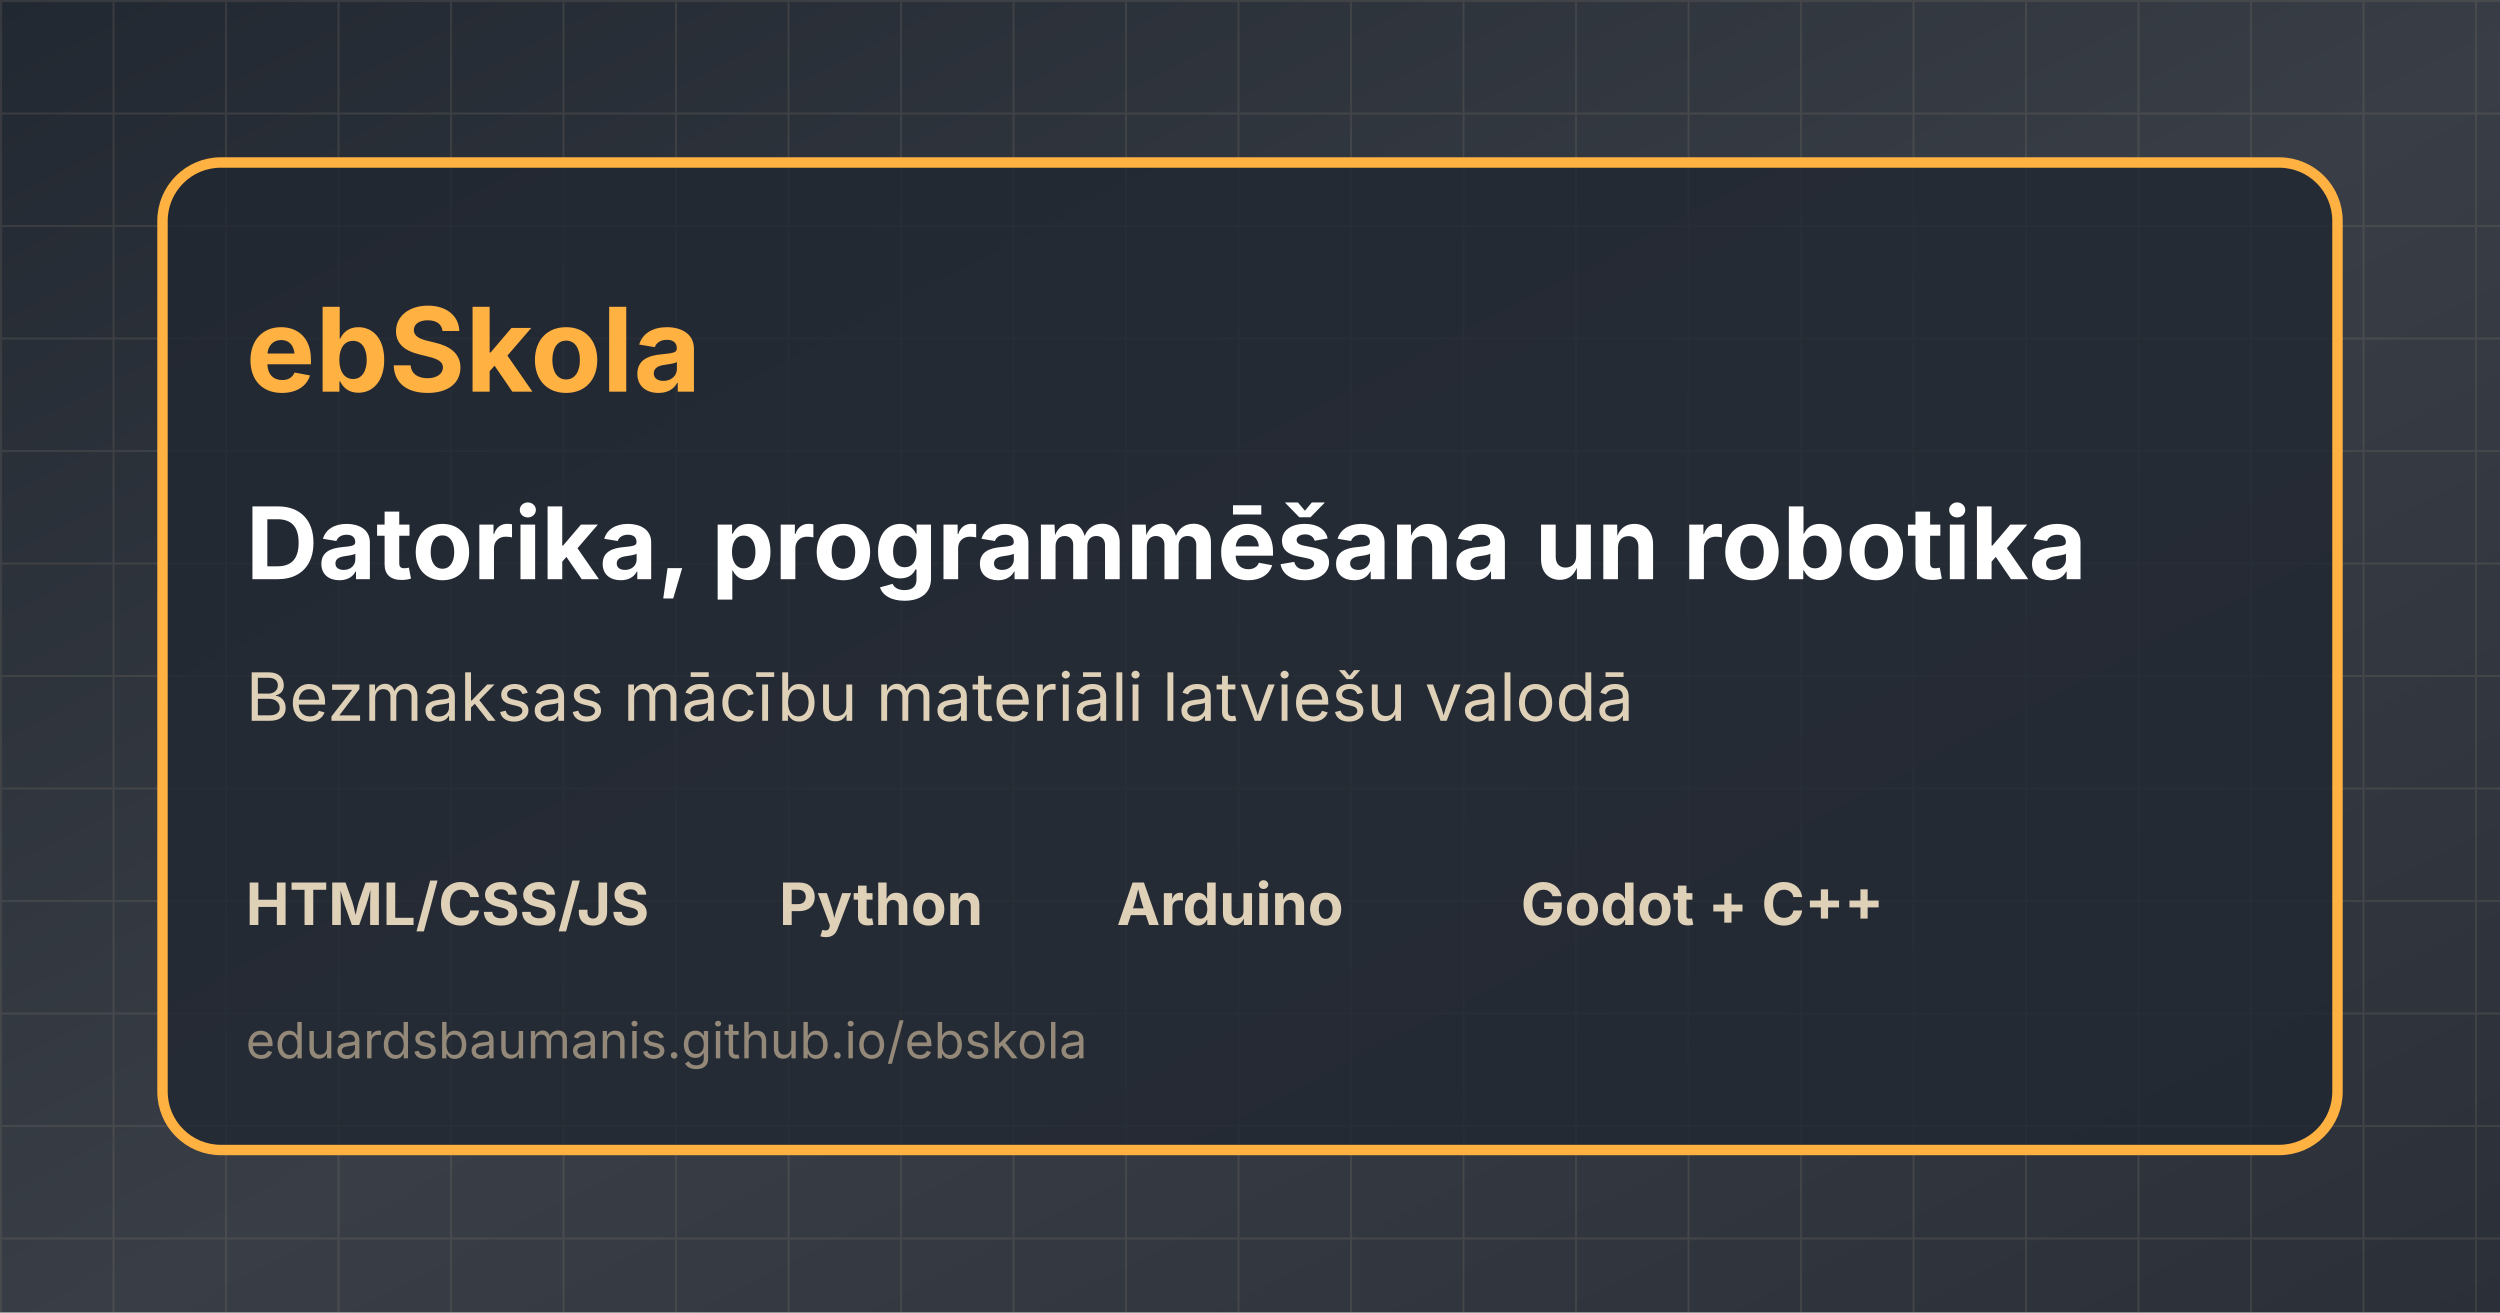
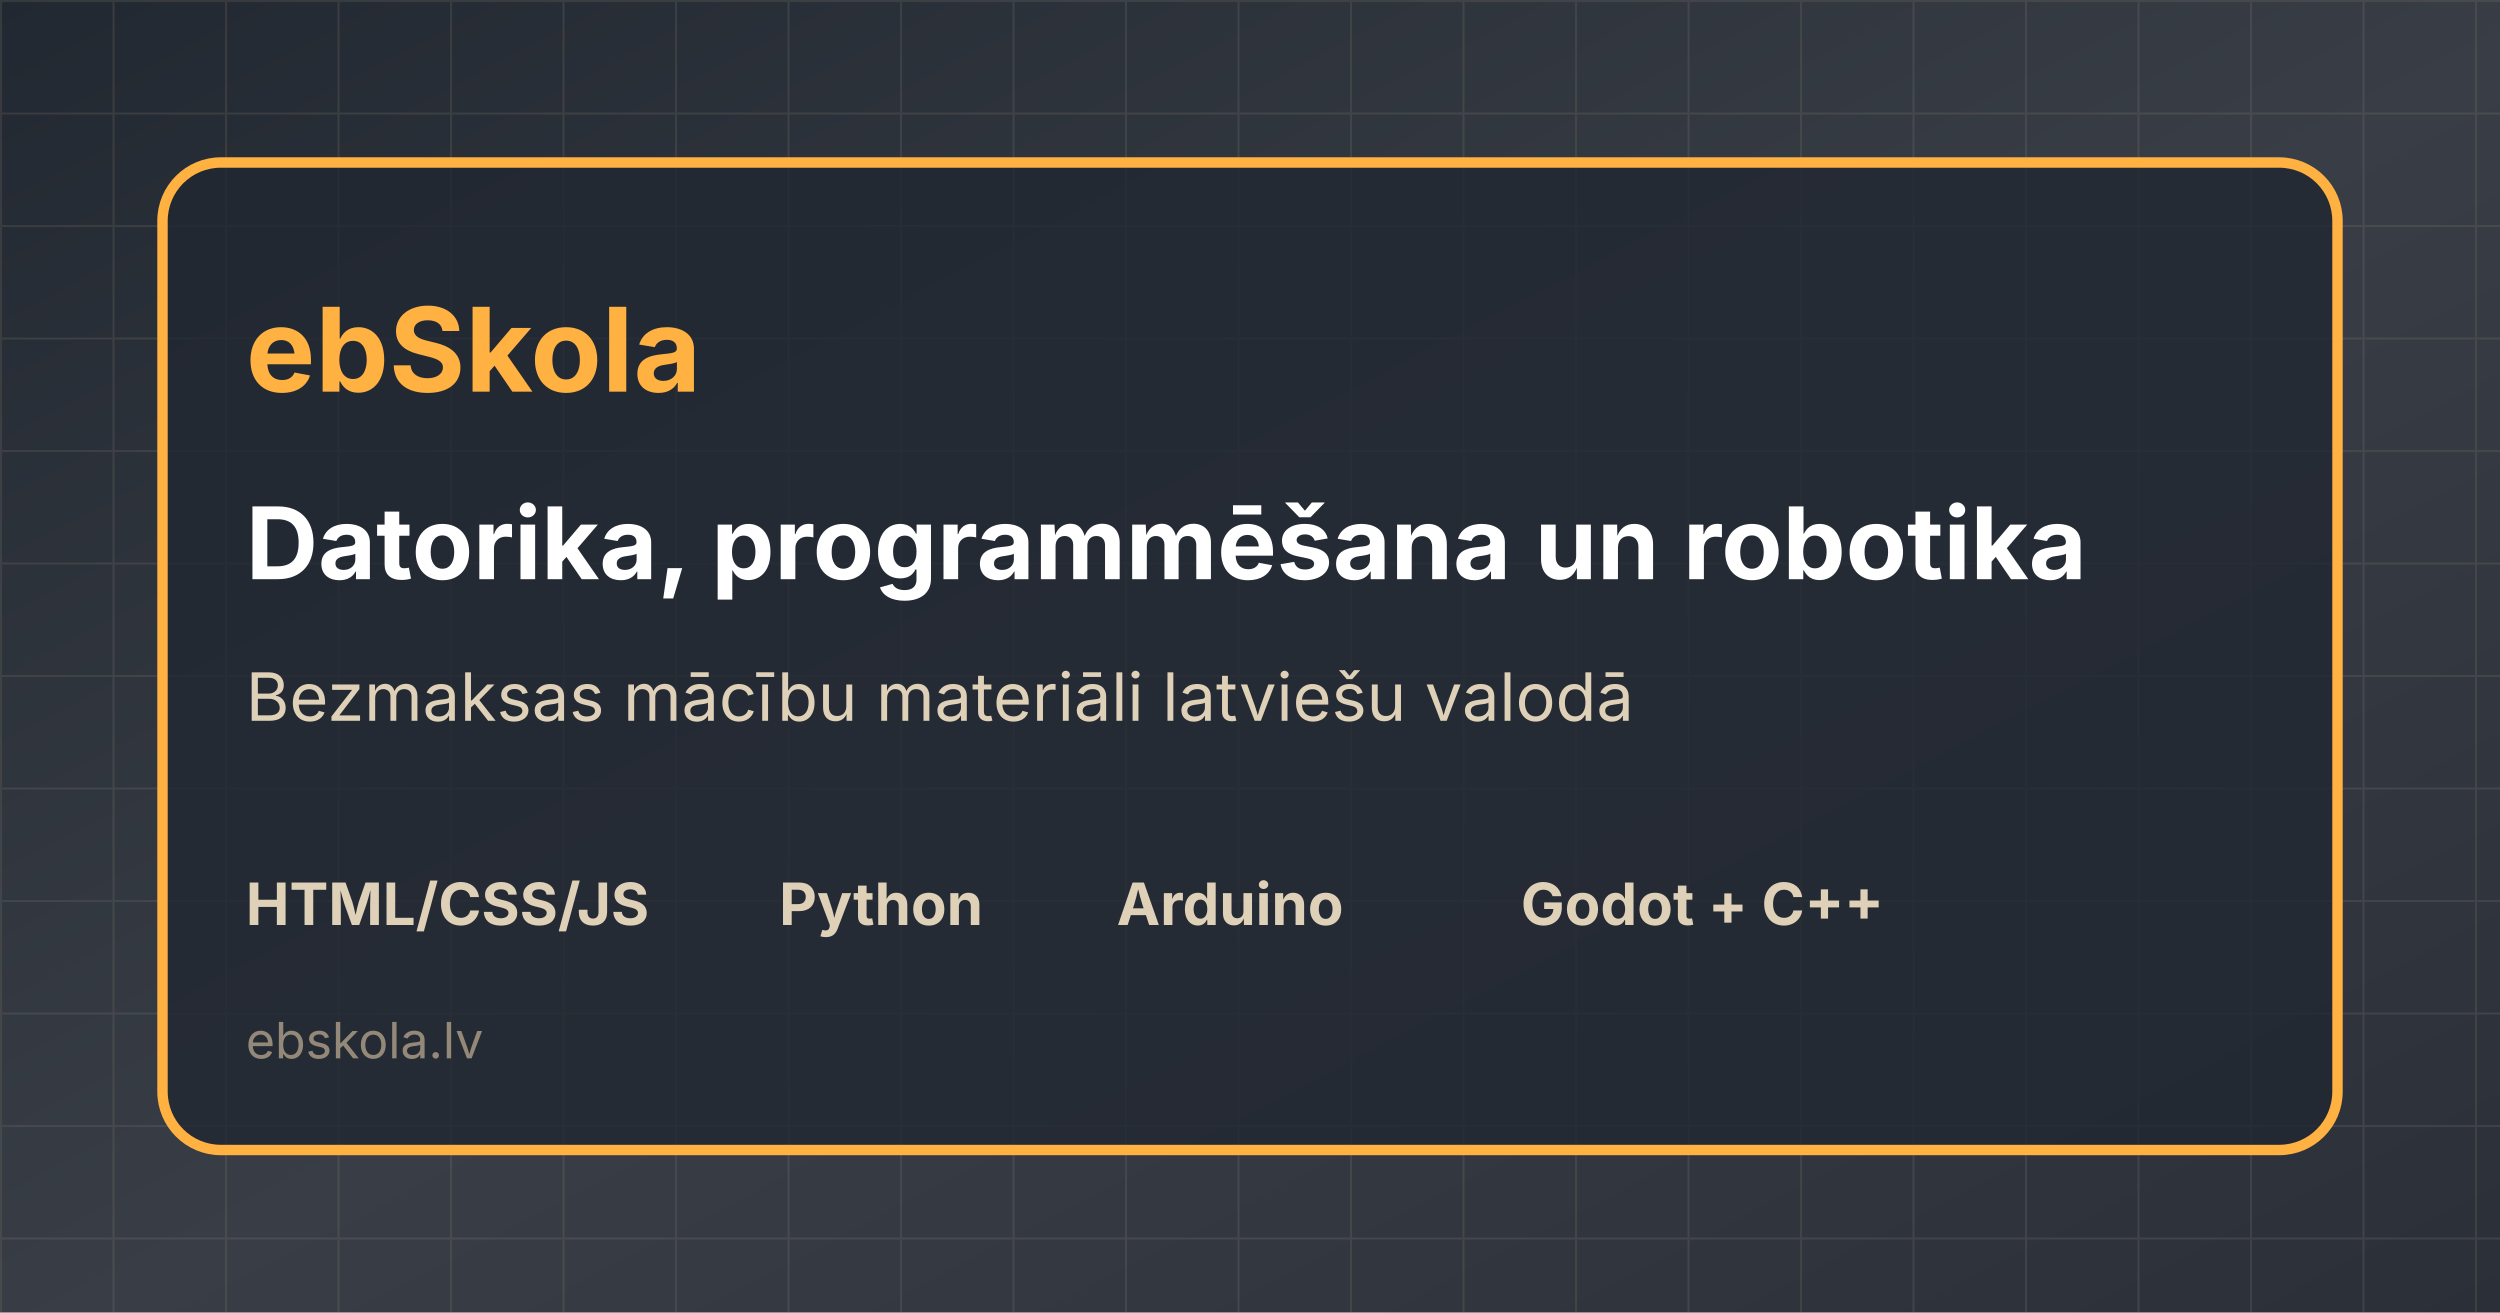
<svg xmlns="http://www.w3.org/2000/svg" width="1200" height="630" viewBox="0 0 1200 630" role="img" aria-labelledby="title desc">
  <defs>
    <linearGradient id="bg" x1="0" y1="0" x2="1" y2="1">
      <stop offset="0" stop-color="#222831" />
      <stop offset="0.52" stop-color="#393E46" />
      <stop offset="1" stop-color="#2b3038" />
    </linearGradient>
    <pattern id="grid" width="54" height="54" patternUnits="userSpaceOnUse">
      <path d="M54 0H0V54" fill="none" stroke="#948979" stroke-opacity="0.18" stroke-width="2" />
    </pattern>
  </defs>
  <rect width="1200" height="630" fill="url(#bg)" />
  <rect width="1200" height="630" fill="url(#grid)" />
  <rect x="78" y="78" width="1044" height="474" rx="28" fill="#222831" fill-opacity="0.82" stroke="#FFB142" stroke-width="5" />
  <text x="118" y="188" fill="#FFB142" font-family="Inter, Arial, sans-serif" font-size="56" font-weight="700">ebSkola</text>
  <text x="118" y="278" fill="#ffffff" font-family="Inter, Arial, sans-serif" font-size="48" font-weight="700">Datorika, programmēšana un robotika</text>
  <text x="118" y="346" fill="#DFD0B8" font-family="Inter, Arial, sans-serif" font-size="32">Bezmaksas mācību materiāli latviešu valodā</text>
  <g fill="#DFD0B8" font-family="Inter, Arial, sans-serif" font-size="28" font-weight="700">
    <text x="118" y="444">HTML/CSS/JS</text>
    <text x="374" y="444">Python</text>
    <text x="536" y="444">Arduino</text>
    <text x="730" y="444">Godot + C++</text>
  </g>
-   <text x="118" y="508" fill="#948979" font-family="Inter, Arial, sans-serif" font-size="24">eduardsbaumanis.github.io/ebskola</text>
+   <text x="118" y="508" fill="#948979" font-family="Inter, Arial, sans-serif" font-size="24">ebskola.lv</text>
</svg>
